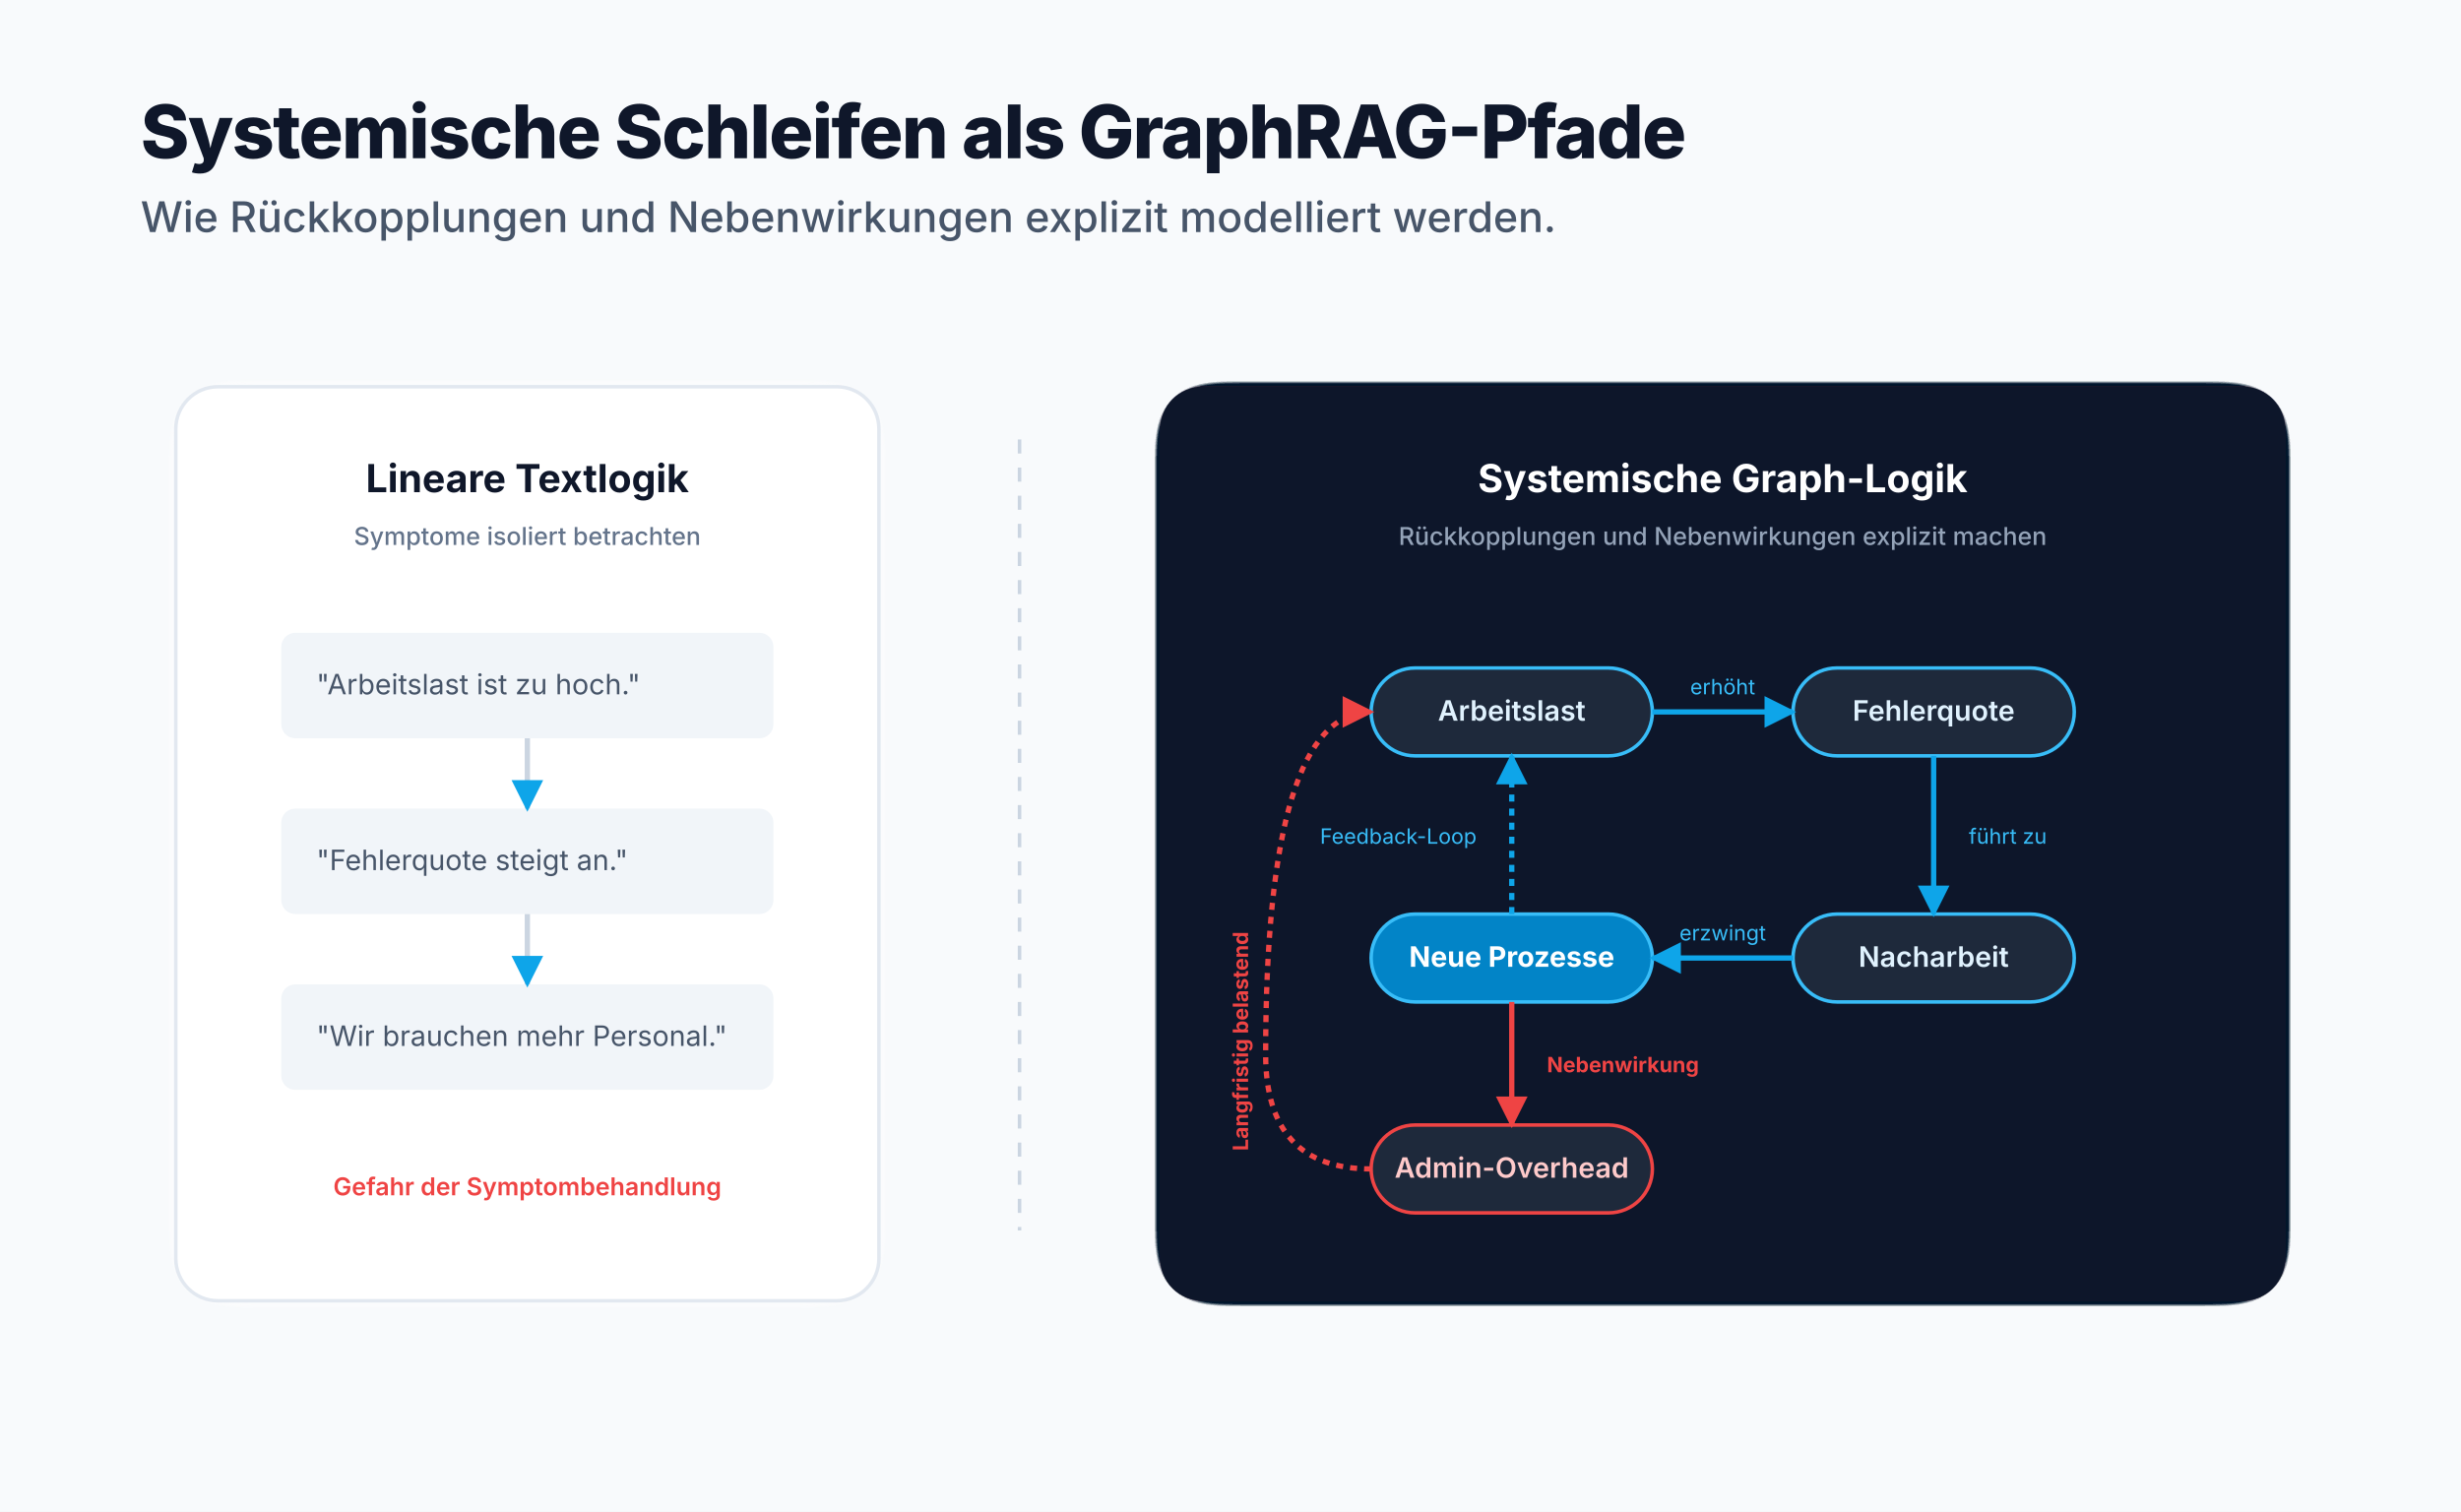
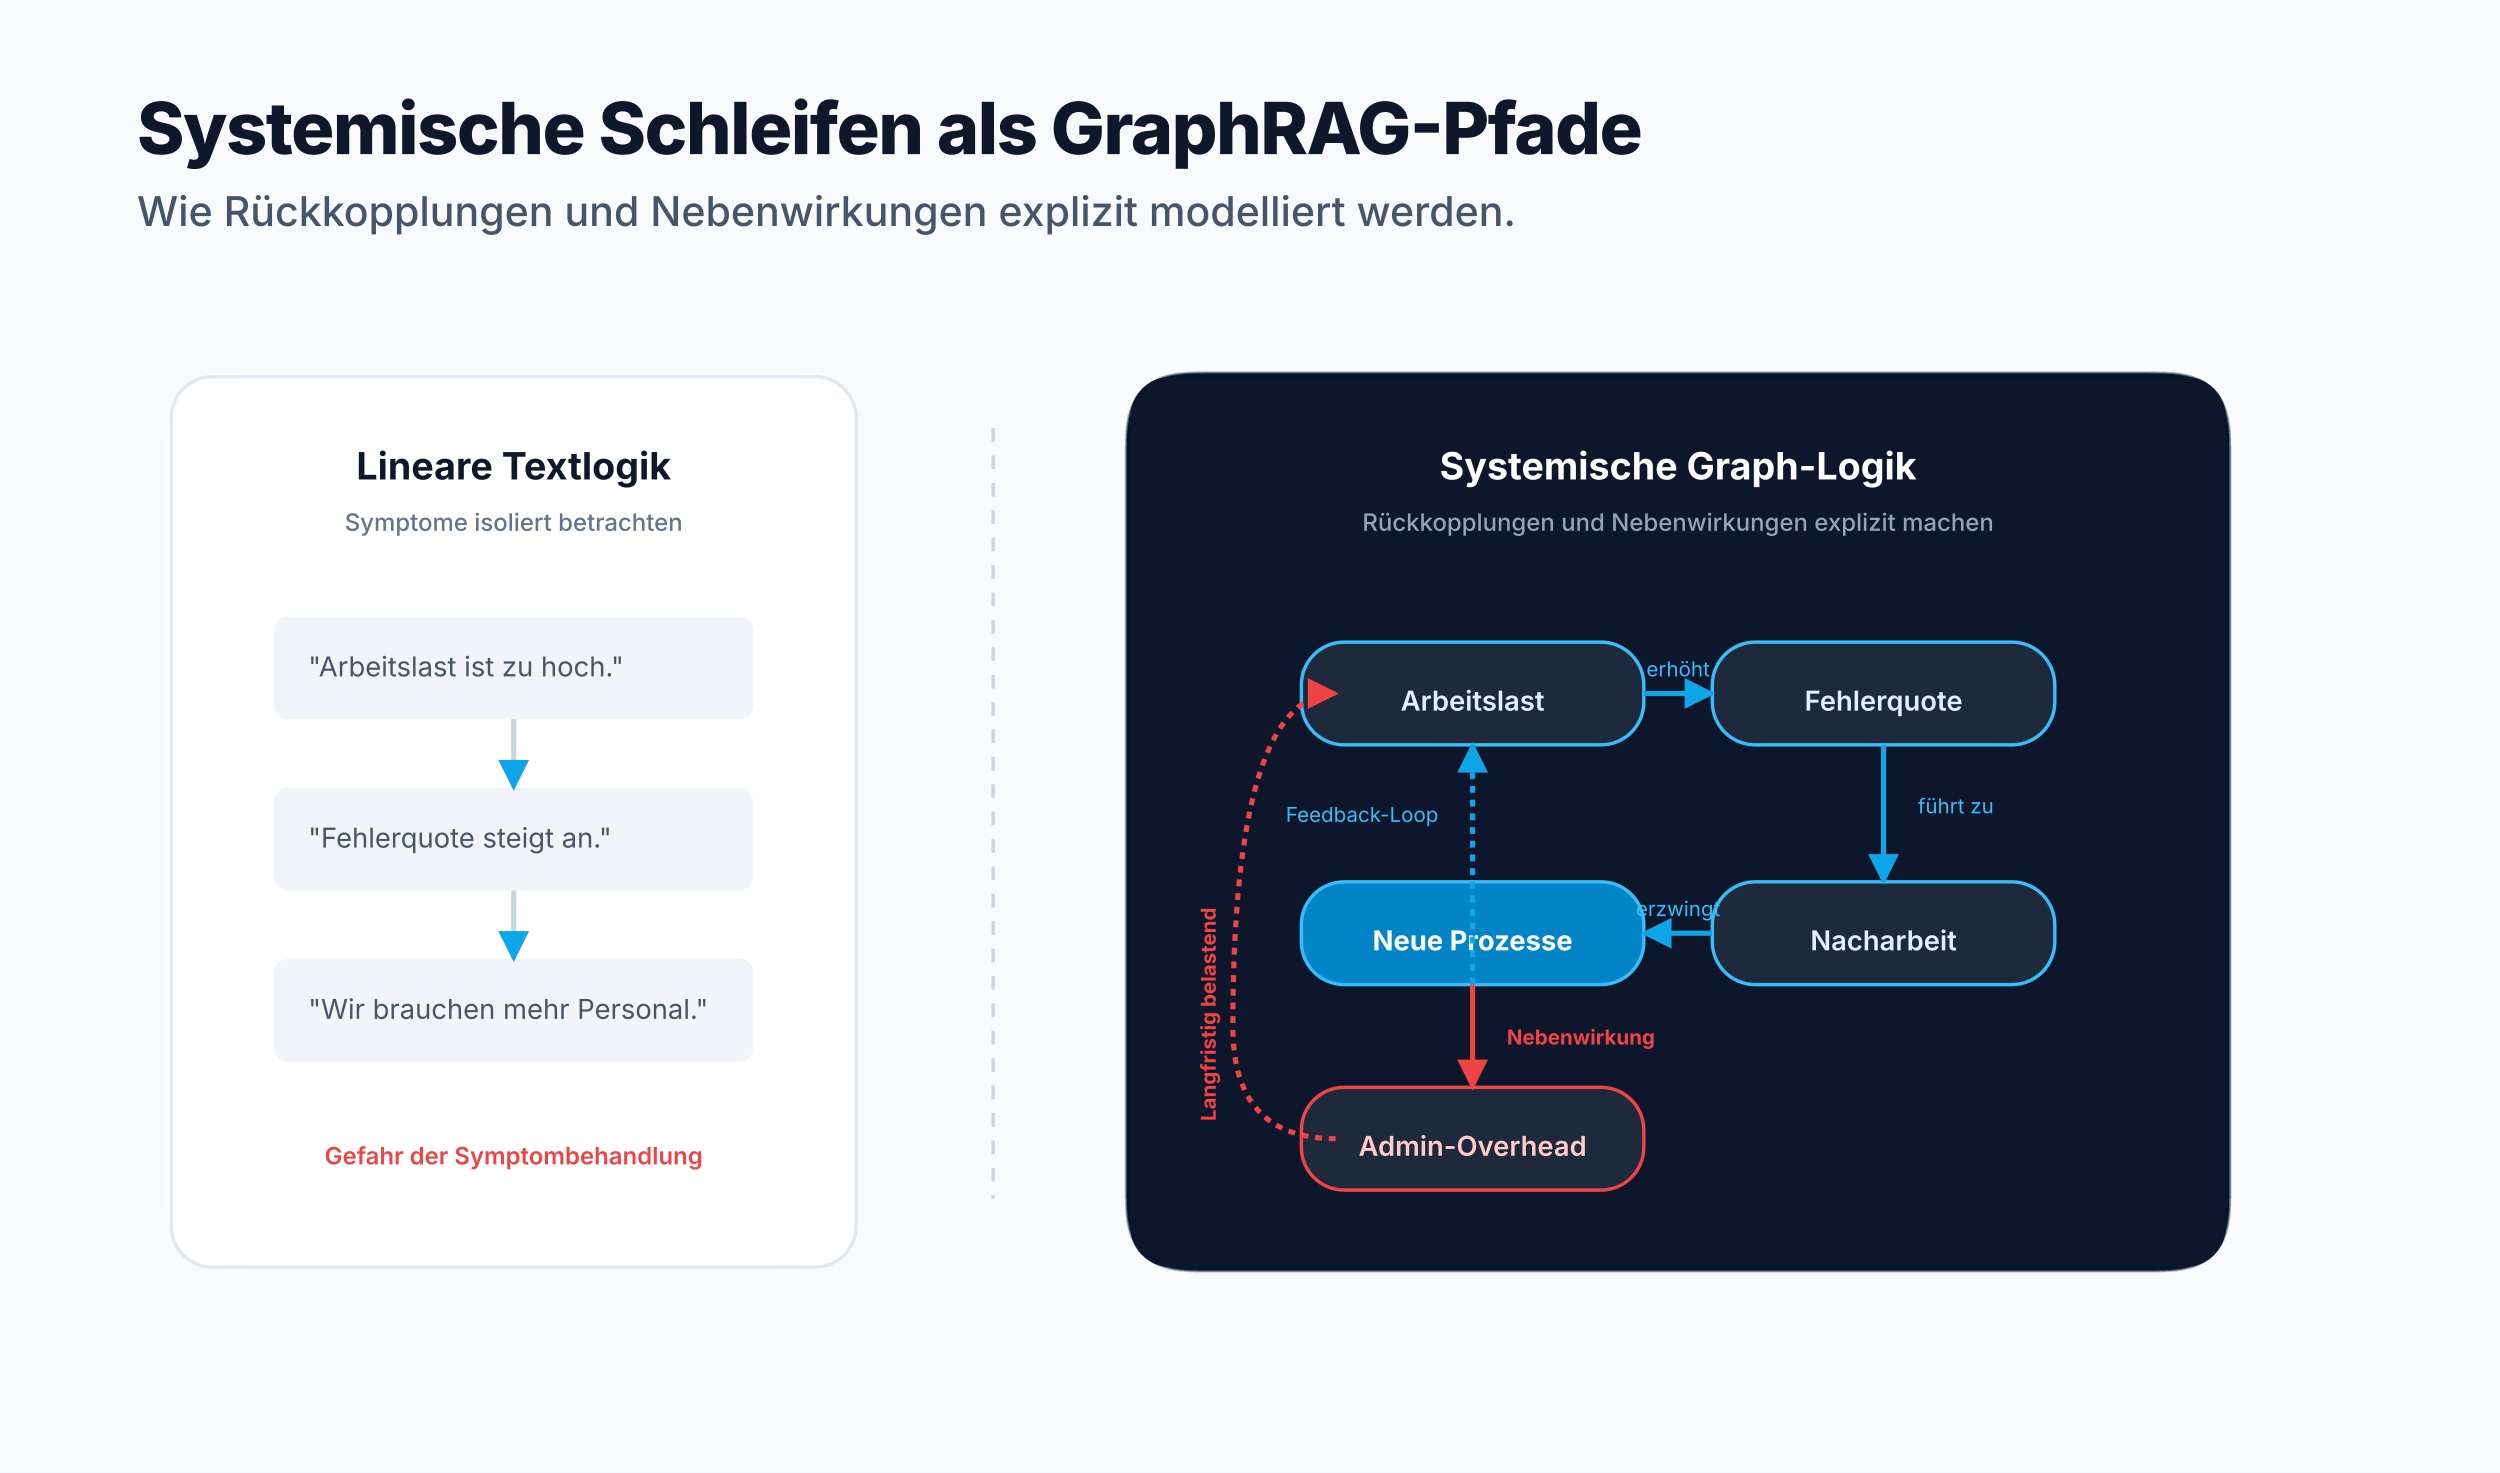
- <svg xmlns="http://www.w3.org/2000/svg" width="1400" height="860" viewBox="0 0 1400 860" fill="none">
+ <svg xmlns="http://www.w3.org/2000/svg" width="1460" height="860" viewBox="0 0 1460 860" fill="none">
  <defs>
    <filter id="glass" x="-10%" y="-10%" width="120%" height="120%">
      <feGaussianBlur stdDeviation="12" result="blur" />
      <feColorMatrix type="matrix" values="1 0 0 0 0  0 1 0 0 0  0 0 1 0 0  0 0 0 18 -7" result="glow" />
      <feBlend in="SourceGraphic" in2="glow" />
    </filter>
    <linearGradient id="sky-gradient" x1="0%" y1="0%" x2="100%" y2="100%">
      <stop offset="0%" stop-color="#0284c7" />
      <stop offset="100%" stop-color="#0369a1" />
    </linearGradient>
    <linearGradient id="panel-gradient" x1="0%" y1="0%" x2="100%" y2="100%">
      <stop offset="0%" stop-color="#ffffff" stop-opacity="0.9" />
      <stop offset="100%" stop-color="#f8fafc" stop-opacity="0.8" />
    </linearGradient>
    <marker id="arrow" viewBox="0 0 10 10" refX="9" refY="5" markerWidth="6" markerHeight="6" orient="auto">
      <path d="M 0 0 L 10 5 L 0 10 z" fill="#0ea5e9" />
    </marker>
    <marker id="arrow-red" viewBox="0 0 10 10" refX="9" refY="5" markerWidth="6" markerHeight="6" orient="auto">
      <path d="M 0 0 L 10 5 L 0 10 z" fill="#ef4444" />
    </marker>
  </defs>
-   <rect width="1400" height="860" fill="#f8fafc" />
+   <rect width="1460" height="860" fill="#f8fafc" />
  <text x="80" y="90" font-family="Inter, Arial, sans-serif" font-size="42" font-weight="800" fill="#0f172a" letter-spacing="-0.02em">Systemische Schleifen als GraphRAG-Pfade</text>
  <text x="80" y="132" font-family="Inter, Arial, sans-serif" font-size="24" font-weight="500" fill="#475569">Wie Rückkopplungen und Nebenwirkungen explizit modelliert werden.</text>
  <g transform="translate(100, 220)">
    <rect width="400" height="520" rx="24" fill="#ffffff" stroke="#e2e8f0" stroke-width="2" filter="url(#glass)" />
    <text x="200" y="60" font-family="Inter, Arial, sans-serif" font-size="22" font-weight="700" fill="#0f172a" text-anchor="middle">Lineare Textlogik</text>
    <text x="200" y="90" font-family="Inter, Arial, sans-serif" font-size="14" font-weight="500" fill="#64748b" text-anchor="middle">Symptome isoliert betrachten</text>
    <rect x="60" y="140" width="280" height="60" rx="8" fill="#f1f5f9" />
    <text x="80" y="175" font-family="Inter, Arial, sans-serif" font-size="16" fill="#475569">"Arbeitslast ist zu hoch."</text>
    <rect x="60" y="240" width="280" height="60" rx="8" fill="#f1f5f9" />
    <text x="80" y="275" font-family="Inter, Arial, sans-serif" font-size="16" fill="#475569">"Fehlerquote steigt an."</text>
    <rect x="60" y="340" width="280" height="60" rx="8" fill="#f1f5f9" />
    <text x="80" y="375" font-family="Inter, Arial, sans-serif" font-size="16" fill="#475569">"Wir brauchen mehr Personal."</text>
    <line x1="200" y1="200" x2="200" y2="240" stroke="#cbd5e1" stroke-width="3" marker-end="url(#arrow)" />
    <line x1="200" y1="300" x2="200" y2="340" stroke="#cbd5e1" stroke-width="3" marker-end="url(#arrow)" />
    <text x="200" y="460" font-family="Inter, Arial, sans-serif" font-size="14" font-weight="600" fill="#ef4444" text-anchor="middle">Gefahr der Symptombehandlung</text>
  </g>
  <line x1="580" y1="250" x2="580" y2="700" stroke="#cbd5e1" stroke-width="2" stroke-dasharray="8 8" />
  <g transform="translate(660, 220)">
    <rect width="640" height="520" rx="24" fill="#0f172a" filter="url(#glass)" />
    <text x="320" y="60" font-family="Inter, Arial, sans-serif" font-size="22" font-weight="700" fill="#ffffff" text-anchor="middle">Systemische Graph-Logik</text>
    <text x="320" y="90" font-family="Inter, Arial, sans-serif" font-size="14" font-weight="500" fill="#94a3b8" text-anchor="middle">Rückkopplungen und Nebenwirkungen explizit machen</text>
-     <rect x="120" y="160" width="160" height="50" rx="25" fill="#1e293b" stroke="#38bdf8" stroke-width="2" />
-     <text x="200" y="190" font-family="Inter, Arial, sans-serif" font-size="16" font-weight="600" fill="#e0f2fe" text-anchor="middle">Arbeitslast</text>
-     <rect x="360" y="160" width="160" height="50" rx="25" fill="#1e293b" stroke="#38bdf8" stroke-width="2" />
-     <text x="440" y="190" font-family="Inter, Arial, sans-serif" font-size="16" font-weight="600" fill="#e0f2fe" text-anchor="middle">Fehlerquote</text>
-     <rect x="360" y="300" width="160" height="50" rx="25" fill="#1e293b" stroke="#38bdf8" stroke-width="2" />
-     <text x="440" y="330" font-family="Inter, Arial, sans-serif" font-size="16" font-weight="600" fill="#e0f2fe" text-anchor="middle">Nacharbeit</text>
-     <rect x="120" y="300" width="160" height="50" rx="25" fill="#0284c7" stroke="#38bdf8" stroke-width="2" />
-     <text x="200" y="330" font-family="Inter, Arial, sans-serif" font-size="16" font-weight="700" fill="#ffffff" text-anchor="middle">Neue Prozesse</text>
-     <rect x="120" y="420" width="160" height="50" rx="25" fill="#1e293b" stroke="#ef4444" stroke-width="2" />
-     <text x="200" y="450" font-family="Inter, Arial, sans-serif" font-size="16" font-weight="600" fill="#fecaca" text-anchor="middle">Admin-Overhead</text>
-     <path d="M 280 185 L 360 185" fill="none" stroke="#0ea5e9" stroke-width="3" marker-end="url(#arrow)" />
+     <rect x="100" y="155" width="200" height="60" rx="25" fill="#1e293b" stroke="#38bdf8" stroke-width="2" />
+     <text x="200" y="195" font-family="Inter, Arial, sans-serif" font-size="16" font-weight="600" fill="#e0f2fe" text-anchor="middle">Arbeitslast</text>
+     <rect x="340" y="155" width="200" height="60" rx="25" fill="#1e293b" stroke="#38bdf8" stroke-width="2" />
+     <text x="440" y="195" font-family="Inter, Arial, sans-serif" font-size="16" font-weight="600" fill="#e0f2fe" text-anchor="middle">Fehlerquote</text>
+     <rect x="340" y="295" width="200" height="60" rx="25" fill="#1e293b" stroke="#38bdf8" stroke-width="2" />
+     <text x="440" y="335" font-family="Inter, Arial, sans-serif" font-size="16" font-weight="600" fill="#e0f2fe" text-anchor="middle">Nacharbeit</text>
+     <rect x="100" y="295" width="200" height="60" rx="25" fill="#0284c7" stroke="#38bdf8" stroke-width="2" />
+     <text x="200" y="335" font-family="Inter, Arial, sans-serif" font-size="16" font-weight="700" fill="#ffffff" text-anchor="middle">Neue Prozesse</text>
+     <rect x="100" y="415" width="200" height="60" rx="25" fill="#1e293b" stroke="#ef4444" stroke-width="2" />
+     <text x="200" y="455" font-family="Inter, Arial, sans-serif" font-size="16" font-weight="600" fill="#fecaca" text-anchor="middle">Admin-Overhead</text>
+     <path d="M 300 185 L 340 185" fill="none" stroke="#0ea5e9" stroke-width="3" marker-end="url(#arrow)" />
    <text x="320" y="175" font-family="Inter, Arial, sans-serif" font-size="12" fill="#38bdf8" text-anchor="middle">erhöht</text>
-     <path d="M 440 210 L 440 300" fill="none" stroke="#0ea5e9" stroke-width="3" marker-end="url(#arrow)" />
-     <text x="460" y="260" font-family="Inter, Arial, sans-serif" font-size="12" fill="#38bdf8">führt zu</text>
-     <path d="M 360 325 L 280 325" fill="none" stroke="#0ea5e9" stroke-width="3" marker-end="url(#arrow)" />
+     <path d="M 440 215 L 440 295" fill="none" stroke="#0ea5e9" stroke-width="3" marker-end="url(#arrow)" />
+     <text x="460" y="255" font-family="Inter, Arial, sans-serif" font-size="12" fill="#38bdf8">führt zu</text>
+     <path d="M 340 325 L 300 325" fill="none" stroke="#0ea5e9" stroke-width="3" marker-end="url(#arrow)" />
    <text x="320" y="315" font-family="Inter, Arial, sans-serif" font-size="12" fill="#38bdf8" text-anchor="middle">erzwingt</text>
-     <path d="M 200 300 L 200 210" fill="none" stroke="#0ea5e9" stroke-width="3" marker-end="url(#arrow)" stroke-dasharray="4 4" />
+     <path d="M 200 355 L 200 215" fill="none" stroke="#0ea5e9" stroke-width="3" marker-end="url(#arrow)" stroke-dasharray="4 4" />
    <text x="180" y="260" font-family="Inter, Arial, sans-serif" font-size="12" fill="#38bdf8" text-anchor="end">Feedback-Loop</text>
-     <path d="M 200 350 L 200 420" fill="none" stroke="#ef4444" stroke-width="3" marker-end="url(#arrow-red)" />
+     <path d="M 200 355 L 200 415" fill="none" stroke="#ef4444" stroke-width="3" marker-end="url(#arrow-red)" />
    <text x="220" y="390" font-family="Inter, Arial, sans-serif" font-size="12" font-weight="700" fill="#ef4444">Nebenwirkung</text>
    <path d="M 120 445 Q 60 445 60 380 Q 60 185 120 185" fill="none" stroke="#ef4444" stroke-width="3" marker-end="url(#arrow-red)" stroke-dasharray="4 4" />
    <text x="50" y="310" font-family="Inter, Arial, sans-serif" font-size="12" font-weight="700" fill="#ef4444" text-anchor="end" transform="rotate(-90 50 310)">Langfristig belastend</text>
  </g>
</svg>
